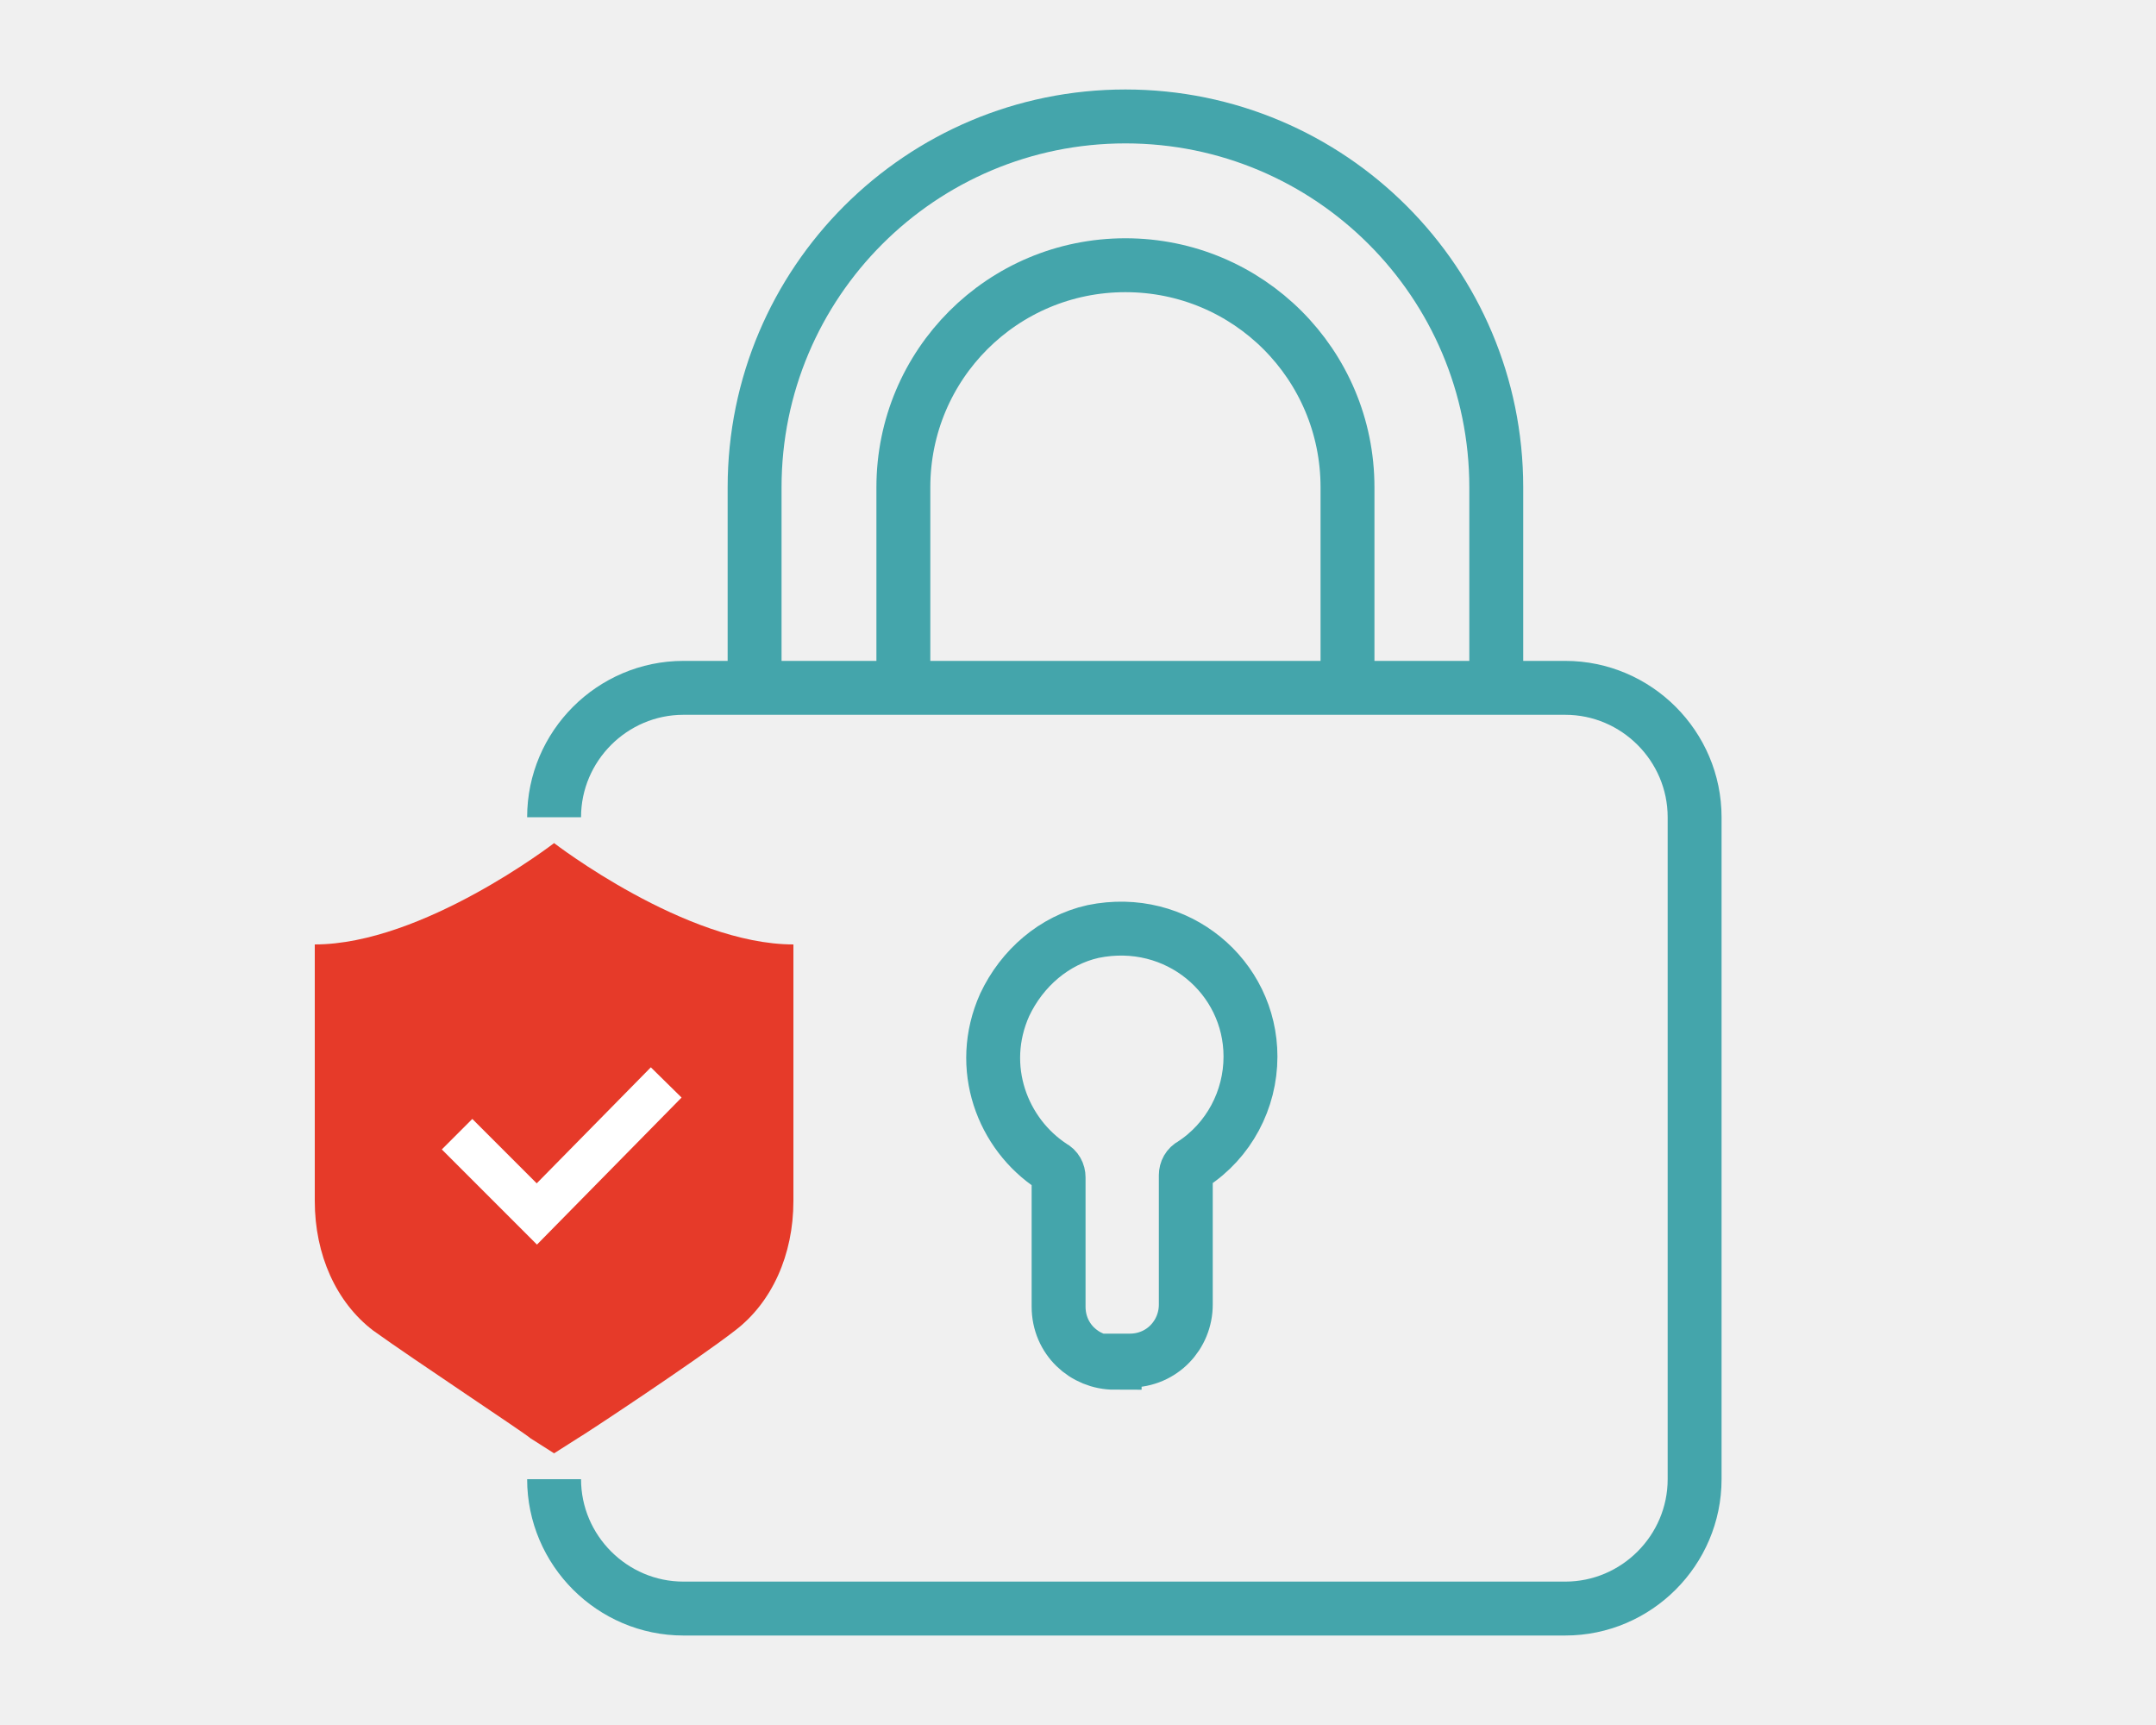
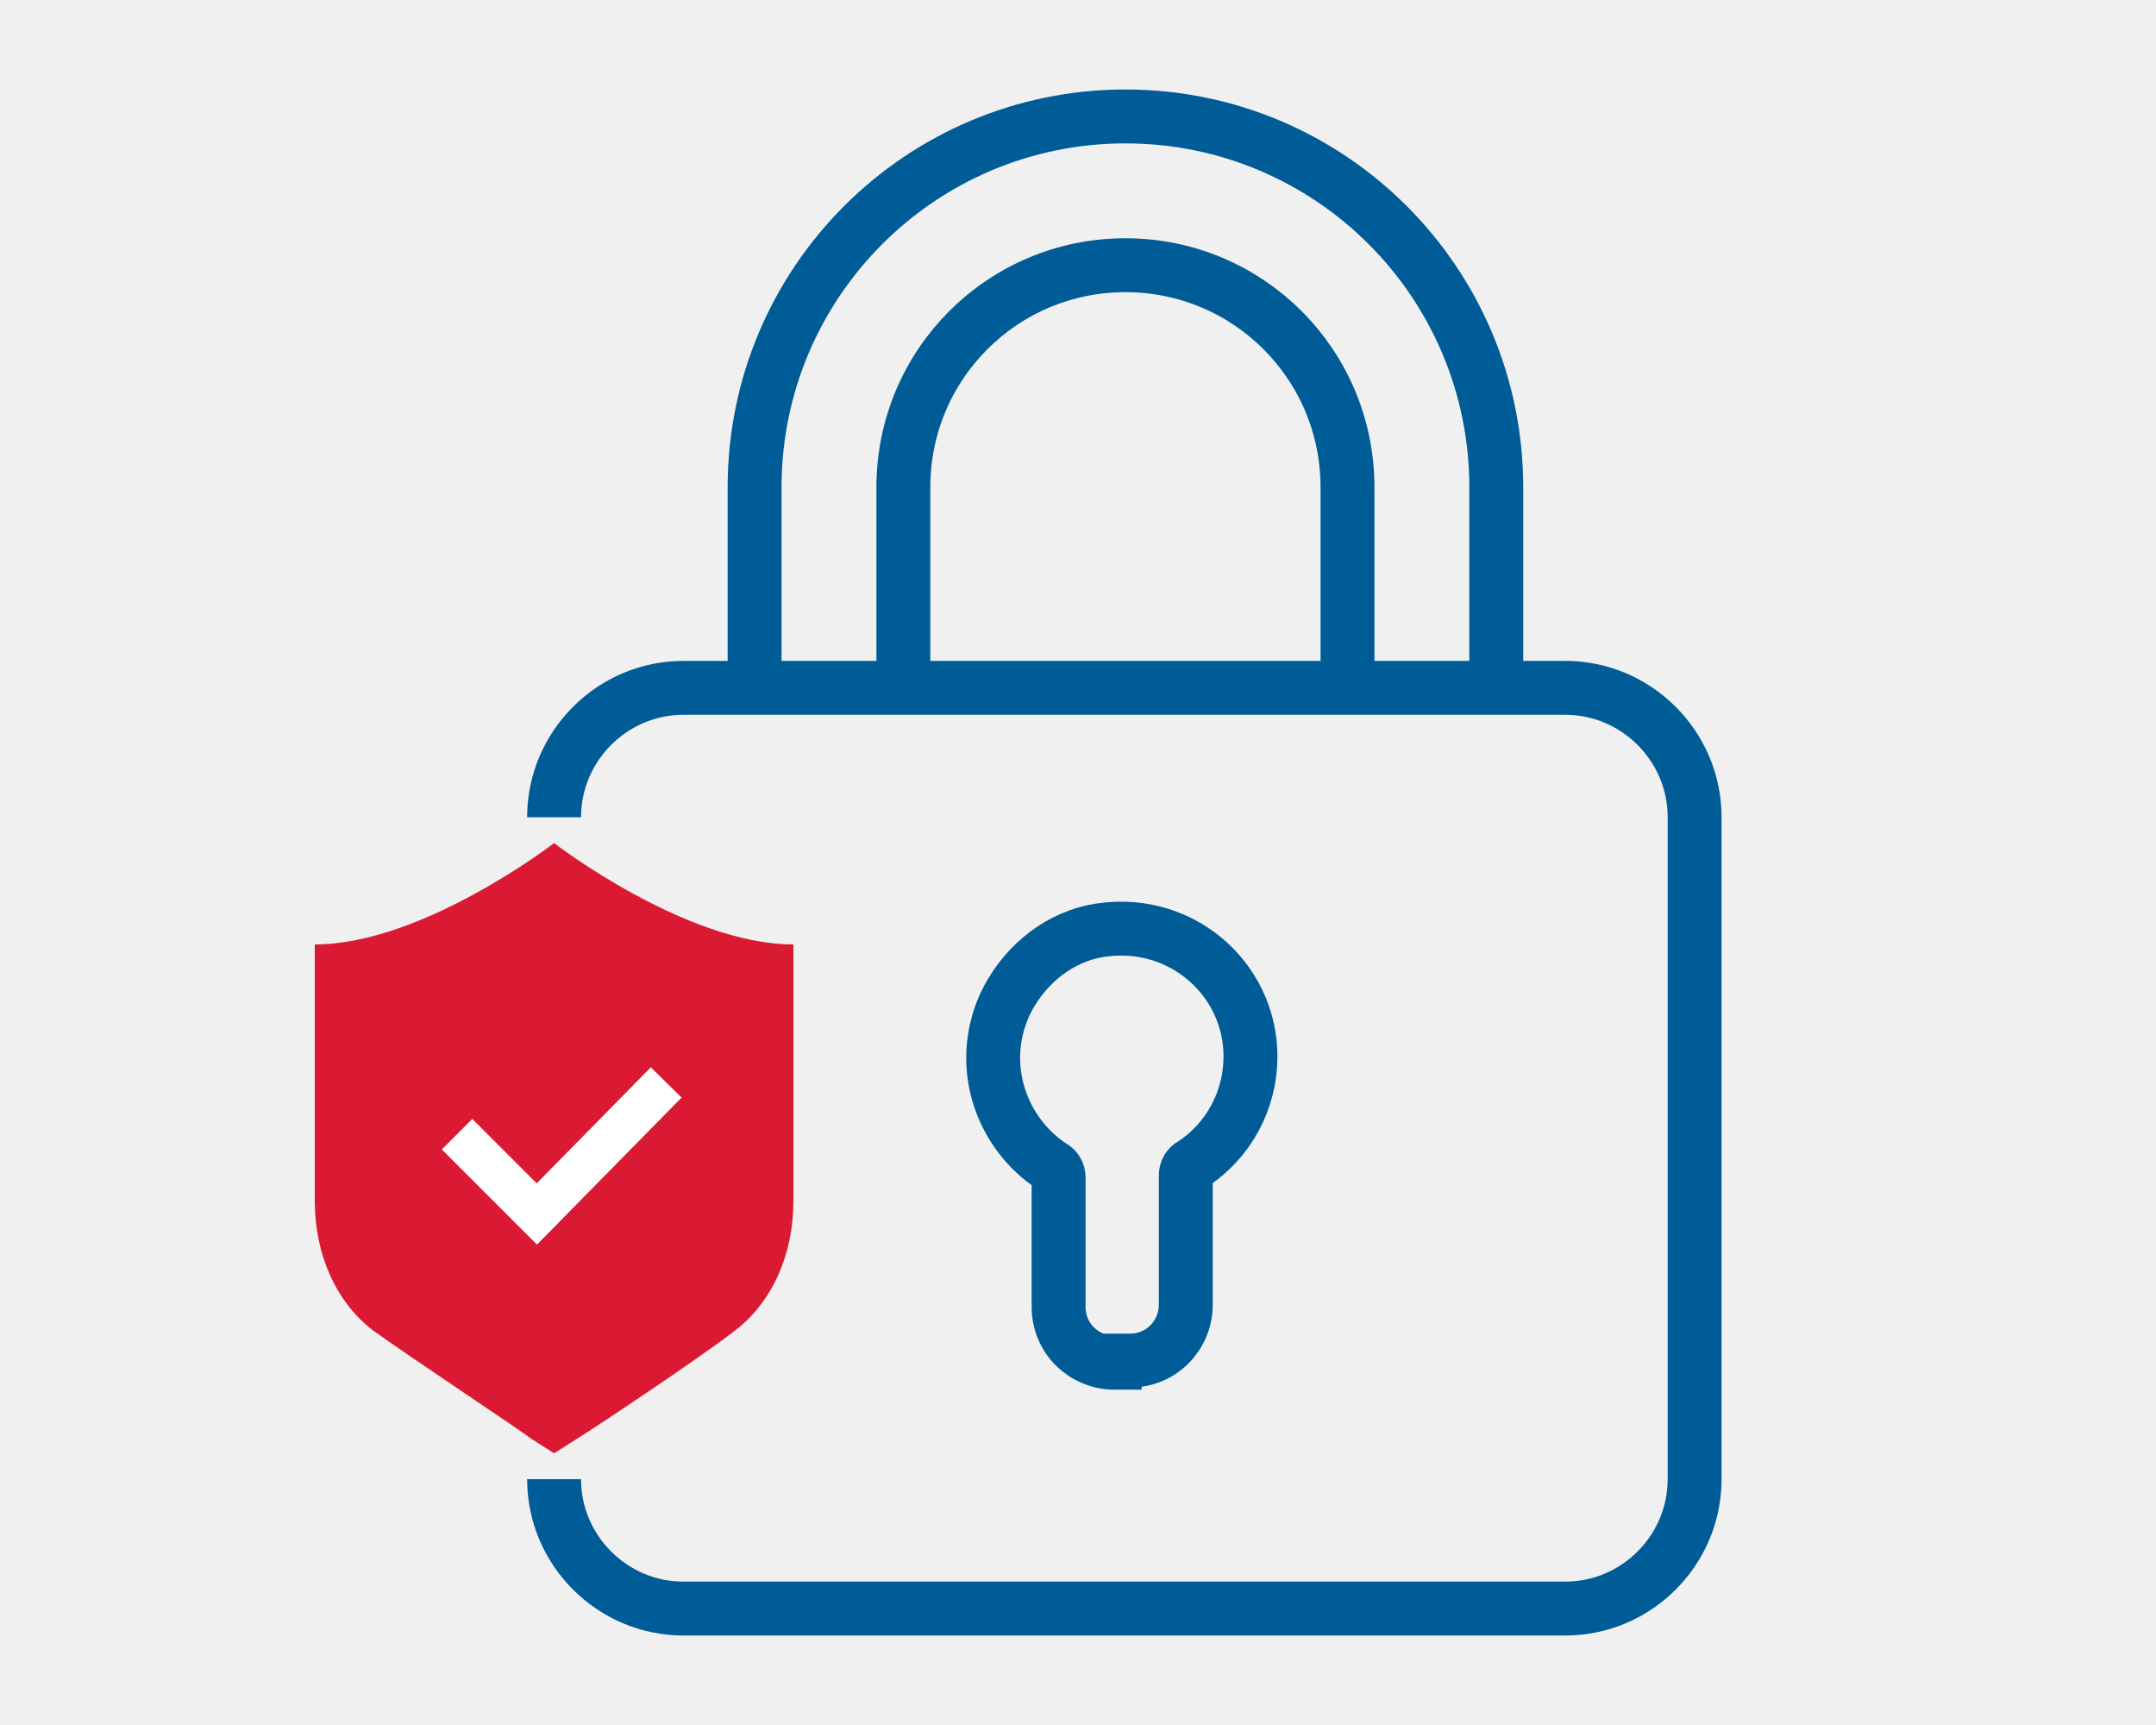
<svg xmlns="http://www.w3.org/2000/svg" version="1.1" id="Layer_1" x="0" y="0" viewBox="0 0 100 80" xml:space="preserve">
-   <style>.st0{fill:none;stroke:#44a5ab;stroke-width:2.5;stroke-miterlimit:10}</style>
-   <path class="st0" d="M62.5 31.9v-9.3c0-5.7-4.6-10.3-10.3-10.3-5.7 0-10.3 4.6-10.3 10.3v9.3" />
-   <path class="st0" d="M35 31.9v-9.3c0-9.5 7.7-17.2 17.2-17.2s17.2 7.7 17.2 17.2v9.3M51.7 63.2c-1.4 0-2.6-1.1-2.6-2.6v-6c0-.2-.1-.4-.3-.5-2.3-1.5-3.5-4.6-2.2-7.5.8-1.7 2.3-3 4.1-3.4 3.9-.8 7.3 2.1 7.3 5.8 0 2-1 3.9-2.7 5-.2.1-.3.3-.3.5v6c0 1.4-1.1 2.6-2.6 2.6h-.7z" />
-   <path d="M25.7 39.1s-6.1 4.7-11.1 4.7v11.9c0 2.5 1 4.7 2.7 6 1.8 1.3 7.1 4.8 7.3 5l1.1.7 1.1-.7c.2-.1 5.5-3.6 7.3-5 1.7-1.3 2.7-3.5 2.7-6V43.8c-5 0-11.1-4.7-11.1-4.7z" fill="#e63a29" />
-   <path fill="none" stroke="#fff" stroke-width="2" stroke-miterlimit="10" d="M21.2 52.6l3.7 3.7 6-6.1" />
+   <style>.st0{fill:none;stroke:#005c97;stroke-width:2.5;stroke-miterlimit:10}</style>
+   <path class="st0" d="M62.5 31.9v-9.3c0-5.7-4.6-10.3-10.3-10.3s-10.3 4.6-10.3 10.3v9.3" />
+   <path class="st0" d="M35 31.9v-9.3c0-9.5 7.7-17.2 17.2-17.2s17.2 7.7 17.2 17.2v9.3M51.7 63.2c-1.4 0-2.6-1.1-2.6-2.6v-6c0-.2-.1-.4-.3-.5-2.3-1.5-3.5-4.6-2.2-7.5.8-1.7 2.3-3 4.1-3.4 3.9-.8 7.3 2.1 7.3 5.8 0 2-1 3.9-2.7 5-.2.1-.3.3-.3.5v6c0 1.4-1.1 2.6-2.6 2.6h-.7v.1z" />
+   <path d="M25.7 39.1s-6.1 4.7-11.1 4.7v11.9c0 2.5 1 4.7 2.7 6 1.8 1.3 7.1 4.8 7.3 5l1.1.7 1.1-.7c.2-.1 5.5-3.6 7.3-5 1.7-1.3 2.7-3.5 2.7-6V43.8c-5 0-11.1-4.7-11.1-4.7z" fill="#da1a32" />
+   <path d="M21.2 52.6l3.7 3.7 6-6.1" fill="none" stroke="#fff" stroke-width="2" stroke-miterlimit="10" />
  <path class="st0" d="M25.7 37.9c0-3.3 2.7-6 6-6h40.9c3.3 0 6 2.7 6 6v30.7c0 3.3-2.7 6-6 6H31.7c-3.3 0-6-2.7-6-6" />
</svg>
